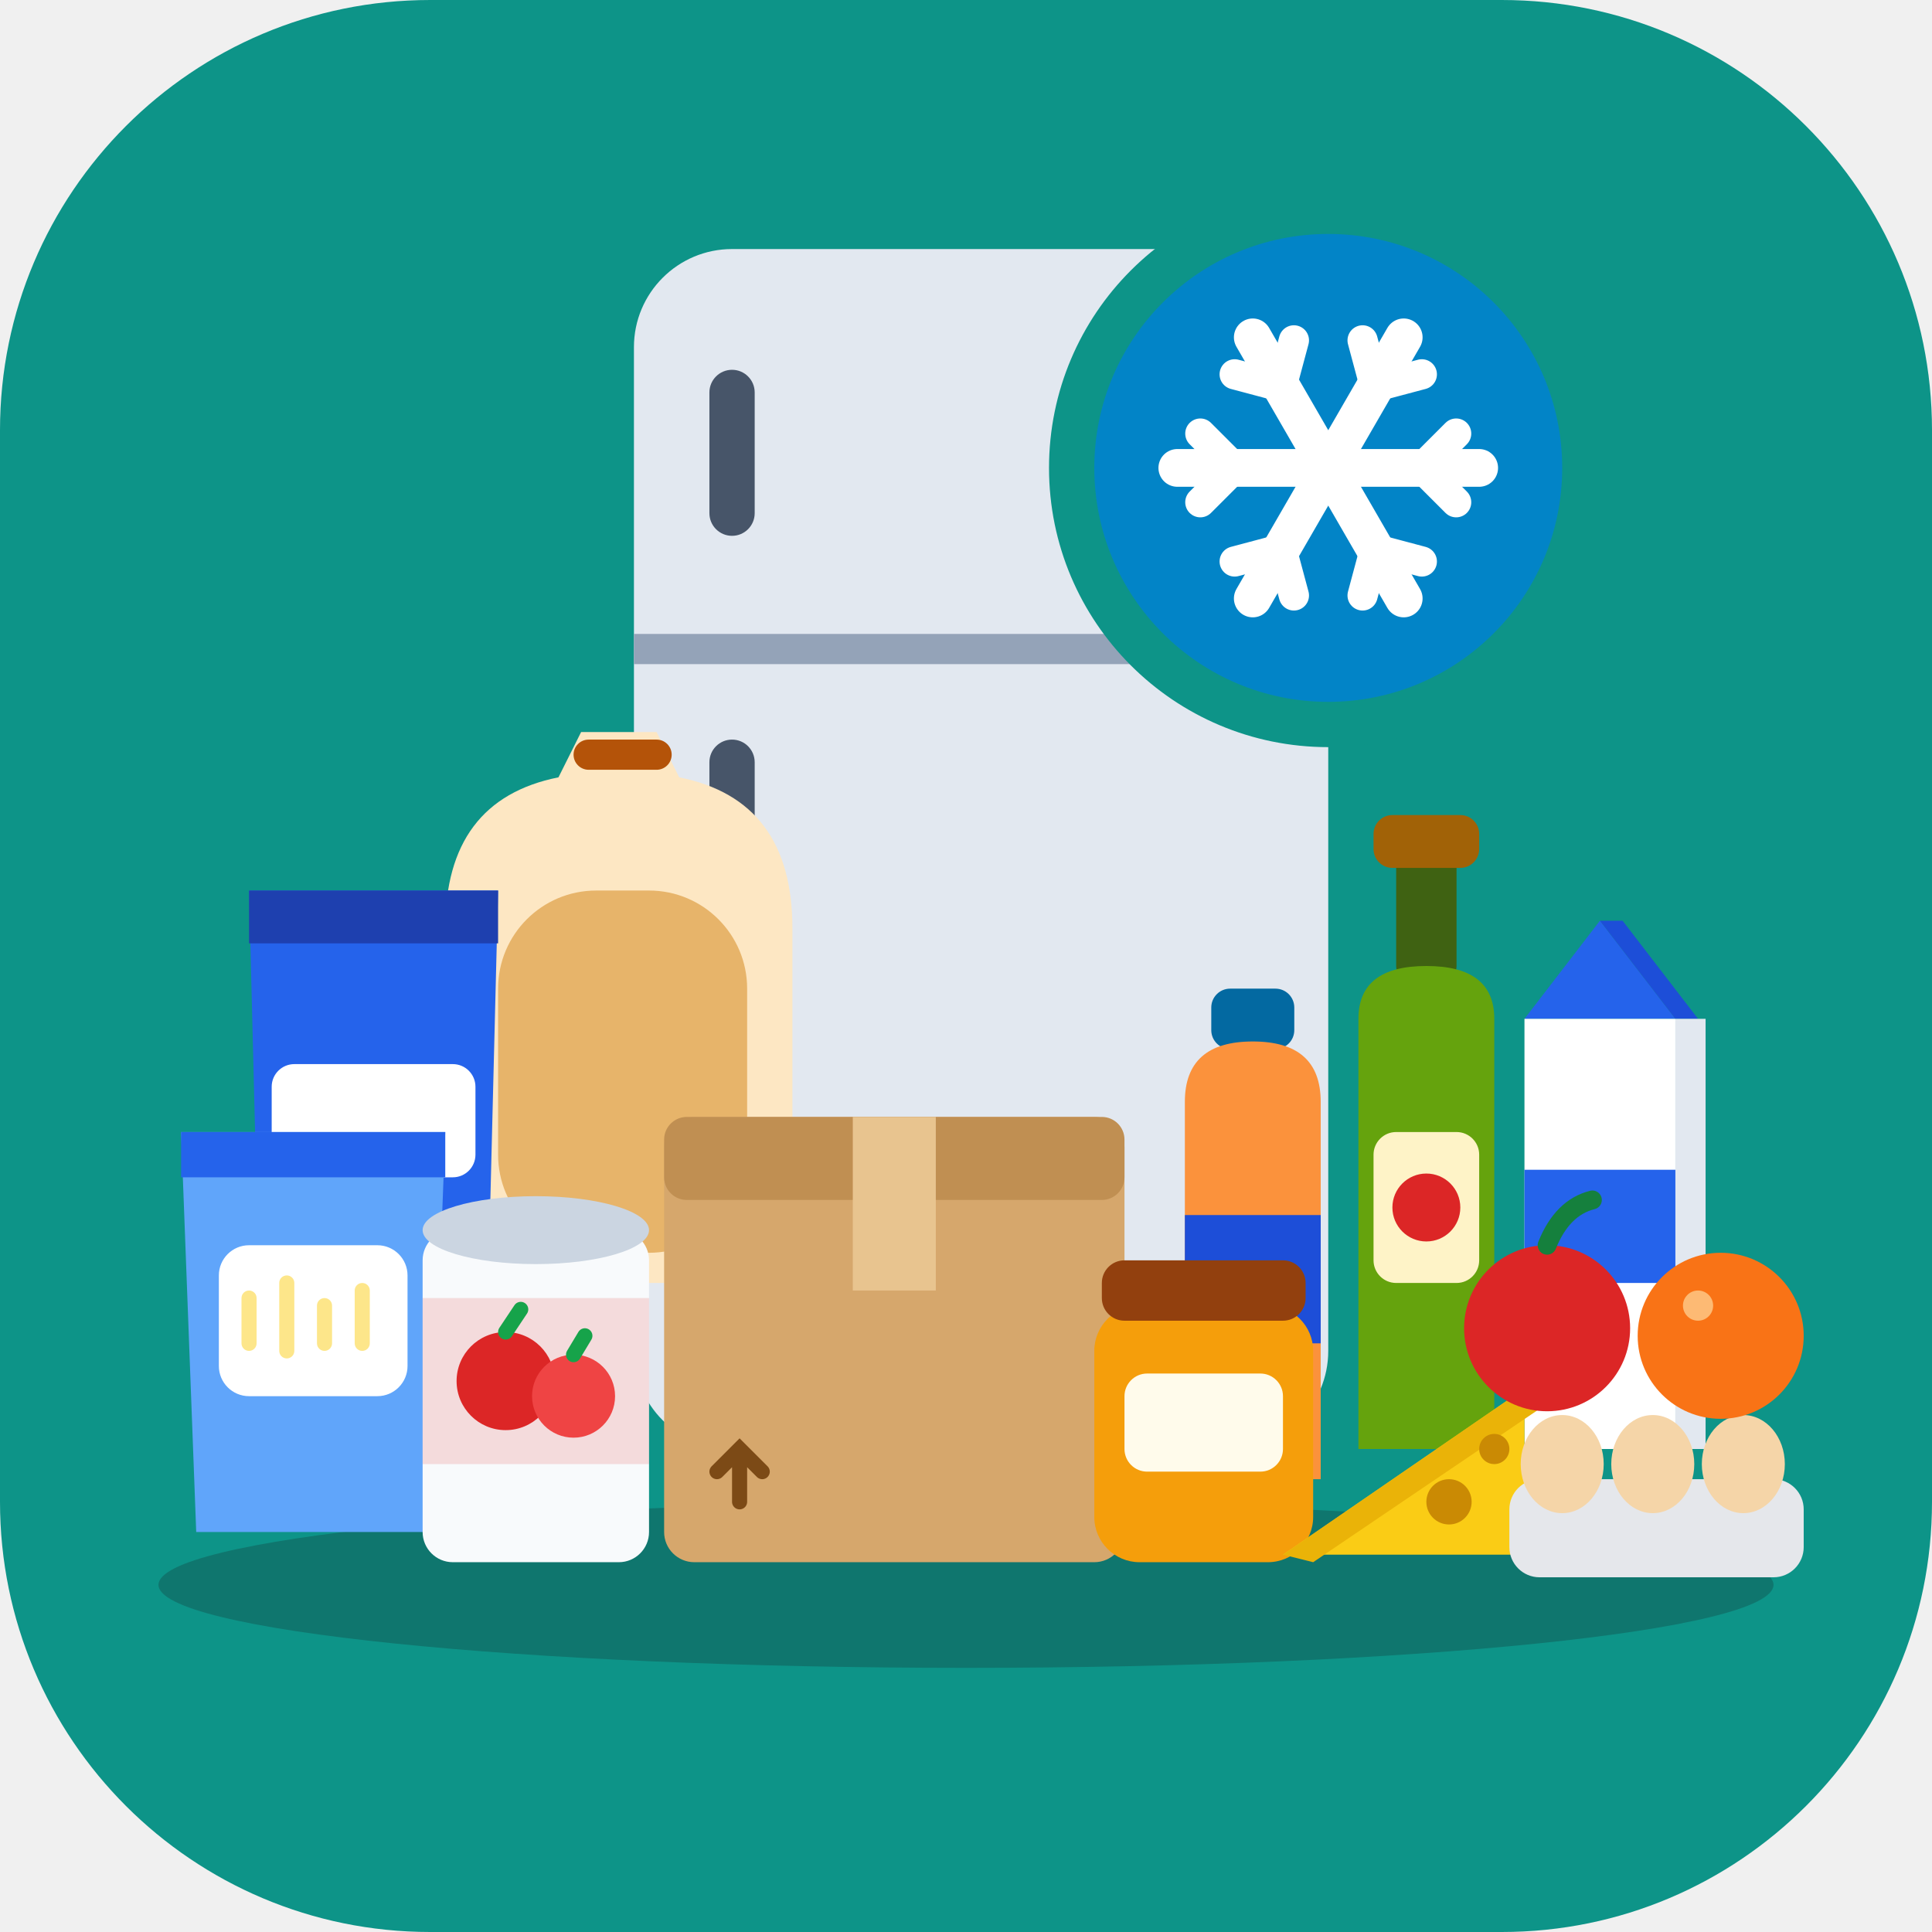
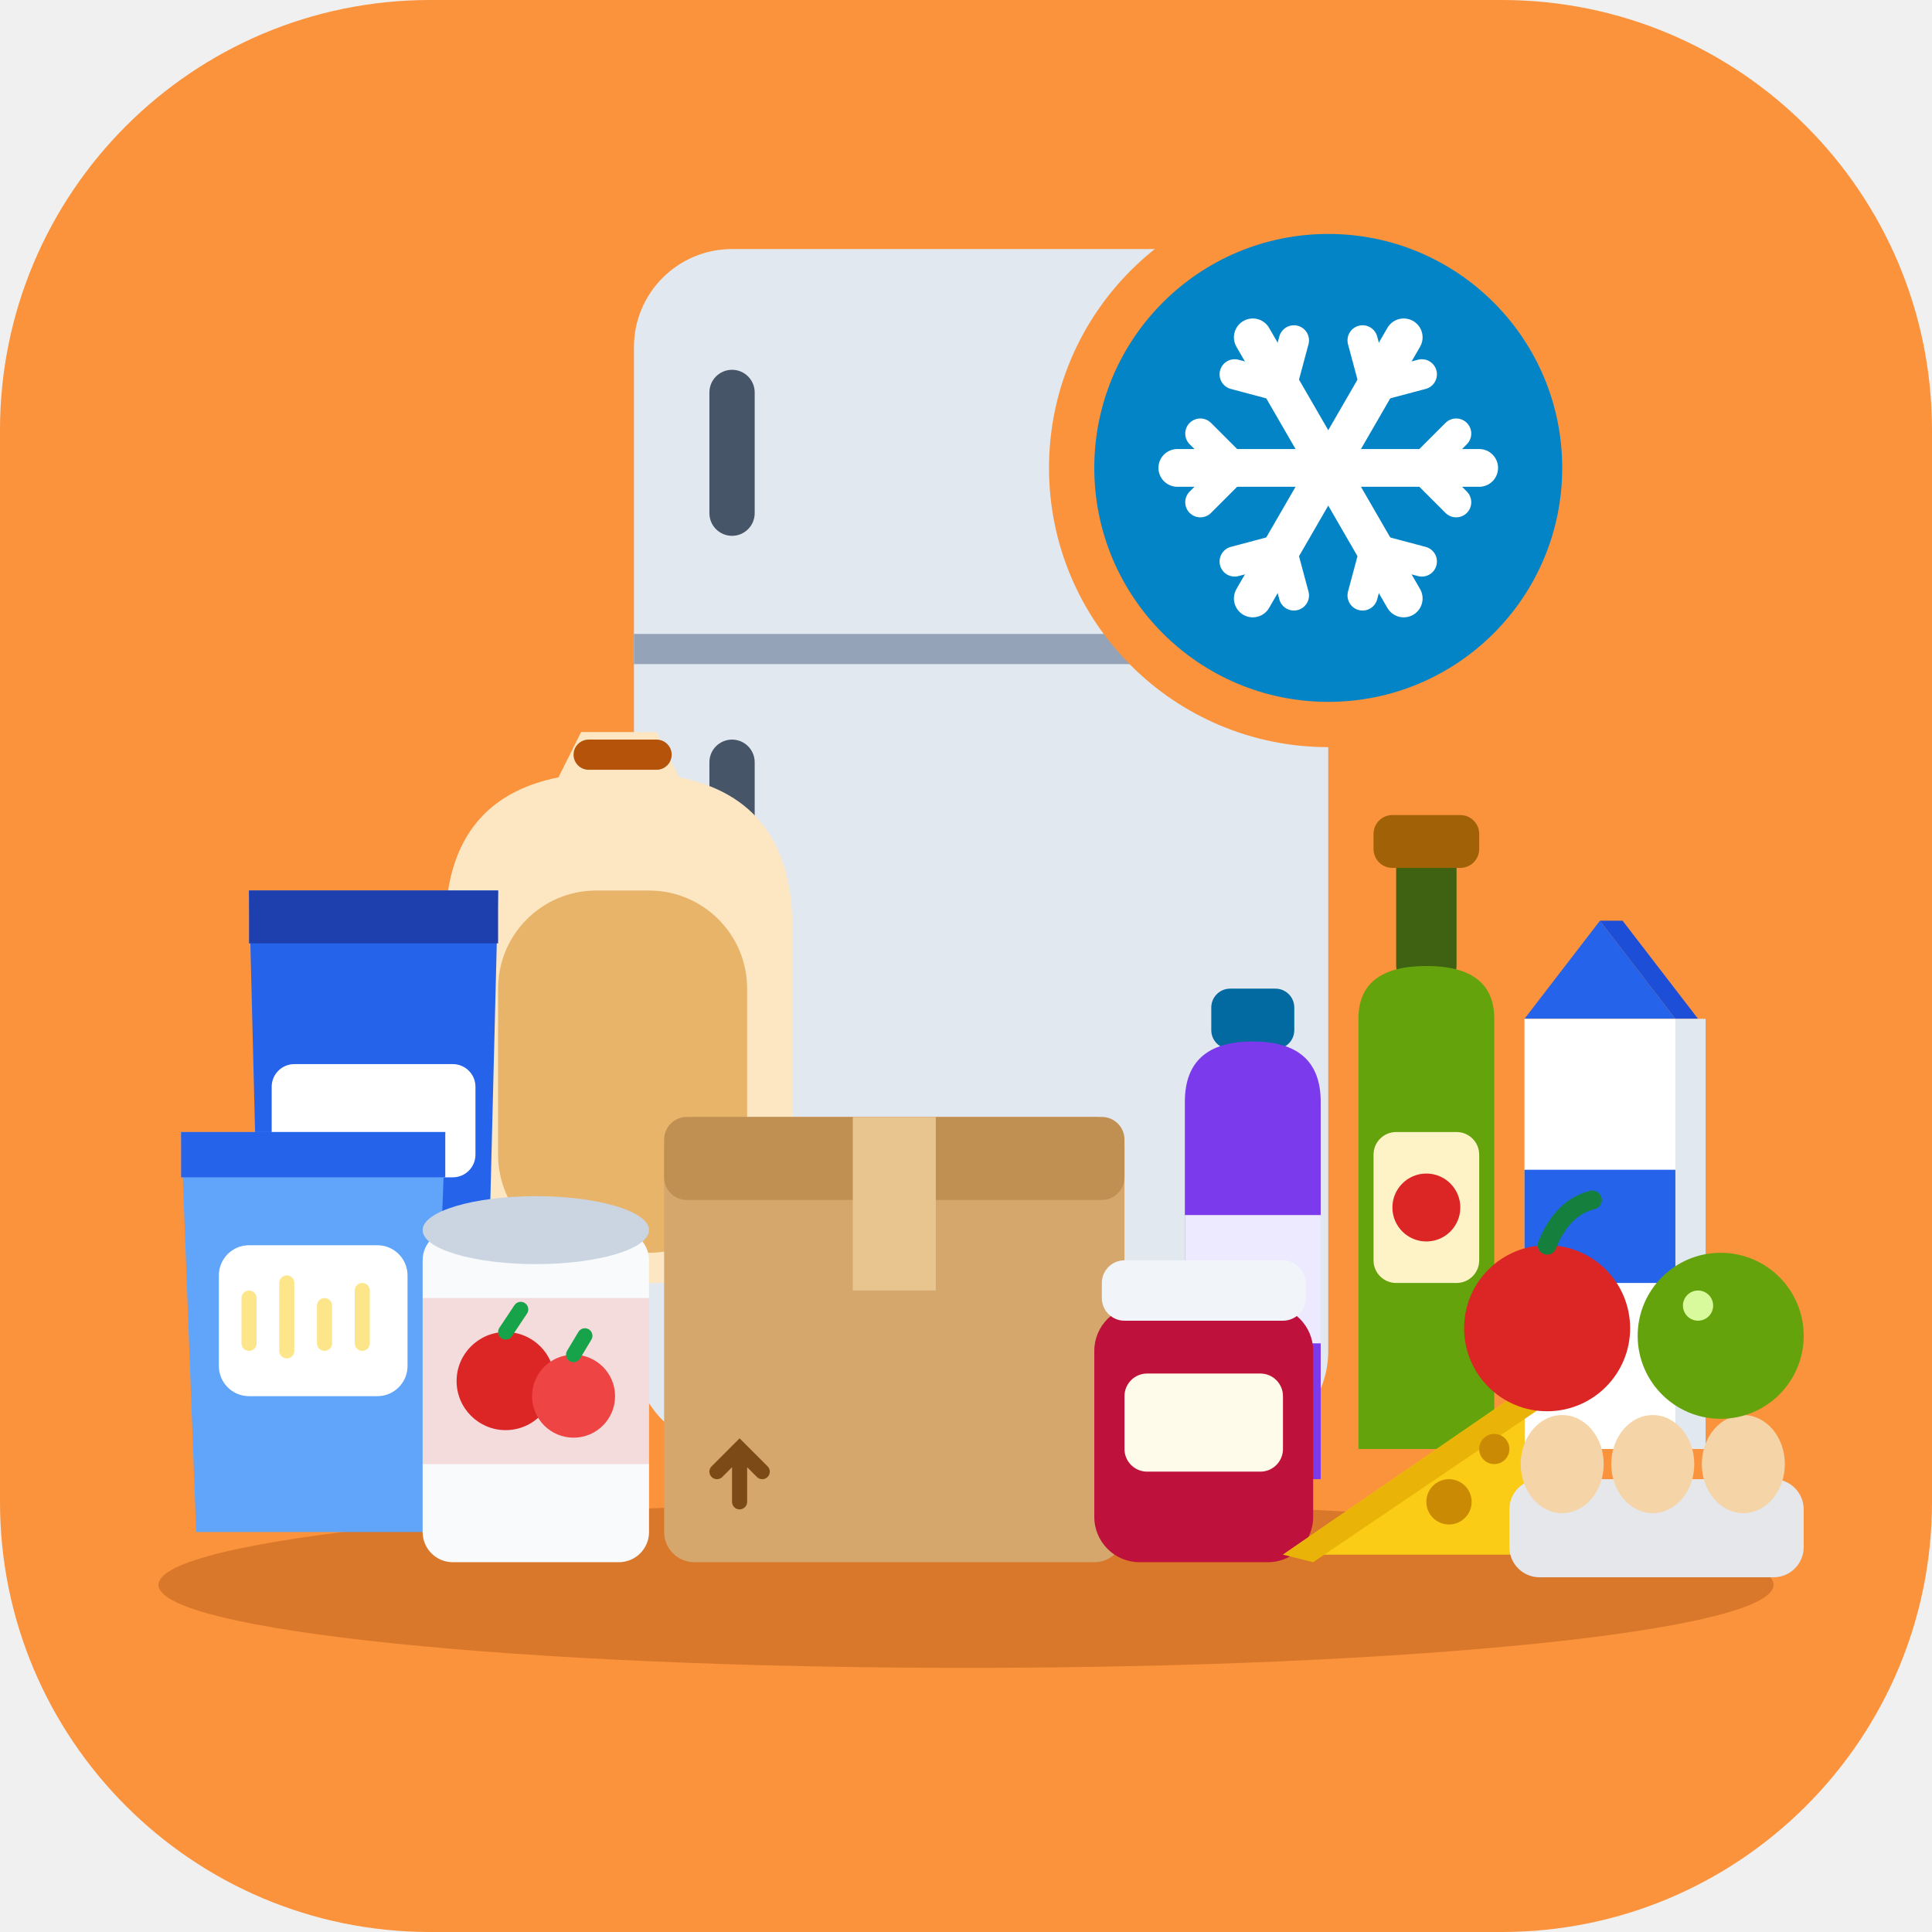
<svg xmlns="http://www.w3.org/2000/svg" viewBox="0 0 512 512" width="512" height="512">
-   <rect width="512" height="512" rx="114" fill="#0d9488" />
-   <ellipse cx="256" cy="420" rx="214" ry="22" fill="#0f766e" />
+   <rect width="512" height="512" rx="114" fill="#fb923c" />
+   <ellipse cx="256" cy="420" rx="214" ry="22" fill="#d9772a" />
  <rect x="168" y="66" width="184" height="318" rx="26" fill="#e2e8f0" />
  <rect x="168" y="168" width="184" height="8" fill="#94a3b8" />
  <rect x="188" y="98" width="12" height="44" rx="6" fill="#475569" />
  <rect x="188" y="196" width="12" height="70" rx="6" fill="#475569" />
-   <circle cx="352" cy="124" r="68" fill="#0284c7" stroke="#0d9488" stroke-width="12" />
+   <circle cx="352" cy="124" r="68" fill="#0284c7" stroke="#fb923c" stroke-width="12" />
  <line x1="312.0" y1="124.0" x2="392.0" y2="124.0" stroke="#ffffff" stroke-width="10" stroke-linecap="round" />
  <line x1="332.0" y1="89.4" x2="372.0" y2="158.6" stroke="#ffffff" stroke-width="10" stroke-linecap="round" />
  <line x1="372.0" y1="89.4" x2="332.0" y2="158.6" stroke="#ffffff" stroke-width="10" stroke-linecap="round" />
  <line x1="376.8" y1="124.0" x2="385.9" y2="114.9" stroke="#ffffff" stroke-width="8.0" stroke-linecap="round" />
  <line x1="376.8" y1="124.0" x2="385.9" y2="133.1" stroke="#ffffff" stroke-width="8.0" stroke-linecap="round" />
  <line x1="364.4" y1="145.5" x2="376.8" y2="148.8" stroke="#ffffff" stroke-width="8.0" stroke-linecap="round" />
  <line x1="364.4" y1="145.5" x2="361.1" y2="157.8" stroke="#ffffff" stroke-width="8.0" stroke-linecap="round" />
  <line x1="339.6" y1="145.5" x2="342.9" y2="157.8" stroke="#ffffff" stroke-width="8.0" stroke-linecap="round" />
  <line x1="339.6" y1="145.5" x2="327.2" y2="148.8" stroke="#ffffff" stroke-width="8.0" stroke-linecap="round" />
  <line x1="327.2" y1="124.0" x2="318.1" y2="133.1" stroke="#ffffff" stroke-width="8.0" stroke-linecap="round" />
  <line x1="327.2" y1="124.0" x2="318.1" y2="114.9" stroke="#ffffff" stroke-width="8.0" stroke-linecap="round" />
  <line x1="339.6" y1="102.5" x2="327.2" y2="99.2" stroke="#ffffff" stroke-width="8.0" stroke-linecap="round" />
  <line x1="339.6" y1="102.5" x2="342.9" y2="90.2" stroke="#ffffff" stroke-width="8.0" stroke-linecap="round" />
  <line x1="364.4" y1="102.5" x2="361.1" y2="90.2" stroke="#ffffff" stroke-width="8.0" stroke-linecap="round" />
  <line x1="364.4" y1="102.5" x2="376.8" y2="99.2" stroke="#ffffff" stroke-width="8.0" stroke-linecap="round" />
  <path d="M118 340 V246 q0 -34 30 -40 l6 -12 h20 l6 12 q30 6 30 40 V340 Z" fill="#fde7c3" />
  <rect x="132" y="236" width="66" height="96" rx="26" fill="#e7b46a" />
  <rect x="152" y="196" width="26" height="8" rx="4" fill="#b45309" />
  <rect x="370" y="226" width="16" height="34" rx="4" fill="#3f6212" />
  <rect x="364" y="216" width="28" height="14" rx="5" fill="#a16207" />
  <path d="M360 270 q0 -14 18 -14 q18 0 18 14 V384 H360 Z" fill="#65a30d" />
  <rect x="364" y="300" width="28" height="40" rx="6" fill="#fef3c7" />
  <circle cx="378" cy="320" r="9" fill="#dc2626" />
  <rect x="321" y="262" width="22" height="16" rx="5" fill="#0369a1" />
-   <path d="M314 292 q0 -16 18 -16 q18 0 18 16 V392 H314 Z" fill="#fb923c" />
-   <rect x="314" y="322" width="36" height="34" fill="#1d4ed8" />
+   <path d="M314 292 q0 -16 18 -16 q18 0 18 16 V392 H314 Z" fill="#7c3aed" />
+   <rect x="314" y="322" width="36" height="34" fill="#ede9fe" />
  <path d="M404 270 l20 -26 l20 26 Z" fill="#2563eb" />
  <rect x="404" y="270" width="40" height="114" fill="#ffffff" />
  <rect x="404" y="310" width="40" height="30" fill="#2563eb" />
  <path d="M424 244 l20 26 h6 l-20 -26 Z" fill="#1d4ed8" />
  <rect x="444" y="270" width="8" height="114" fill="#e2e8f0" />
  <path d="M66 236 h66 l-4 160 h-58 Z" fill="#2563eb" />
  <rect x="66" y="236" width="66" height="14" fill="#1e40af" />
  <rect x="72" y="282" width="54" height="30" rx="6" fill="#ffffff" />
  <path d="M48 300 h70 l-4 106 h-62 Z" fill="#60a5fa" />
  <rect x="48" y="300" width="70" height="12" fill="#2563eb" />
  <rect x="58" y="330" width="50" height="40" rx="8" fill="#ffffff" />
  <g fill="#fde68a">
    <rect x="64" y="342" width="4" height="16" rx="2" />
    <rect x="74" y="338" width="4" height="22" rx="2" />
    <rect x="84" y="344" width="4" height="14" rx="2" />
    <rect x="94" y="340" width="4" height="18" rx="2" />
  </g>
  <rect x="112" y="326" width="60" height="88" rx="8" fill="#f8fafc" />
  <ellipse cx="142" cy="326" rx="30" ry="9" fill="#cbd5e1" />
  <rect x="112" y="344" width="60" height="44" fill="#dc2626" opacity="0.15" />
  <circle cx="134" cy="366" r="13" fill="#dc2626" />
  <circle cx="152" cy="370" r="11" fill="#ef4444" />
  <path d="M134 353 l4 -6 M152 359 l3 -5" stroke="#16a34a" stroke-width="4" stroke-linecap="round" />
  <rect x="176" y="296" width="122" height="118" rx="8" fill="#d6a76c" />
  <rect x="176" y="296" width="122" height="22" rx="6" fill="#c08f52" />
  <rect x="226" y="296" width="22" height="46" fill="#e8c48f" />
  <path d="M196 384 v14 M190 390 l6 -6 l6 6" stroke="#7c4a16" stroke-width="4" fill="none" stroke-linecap="round" />
-   <rect x="290" y="346" width="58" height="68" rx="12" fill="#f59e0b" />
-   <rect x="292" y="334" width="54" height="16" rx="6" fill="#92400e" />
+   <rect x="290" y="346" width="58" height="68" rx="12" fill="#be123c" />
+   <rect x="292" y="334" width="54" height="16" rx="6" fill="#f1f5f9" />
  <rect x="298" y="364" width="42" height="26" rx="6" fill="#fffbeb" />
  <path d="M340 412 L404 412 L404 368 Z" fill="#facc15" />
  <path d="M340 412 L404 368 L410 372 L348 414 Z" fill="#eab308" />
  <circle cx="384" cy="398" r="6" fill="#ca8a04" />
  <circle cx="396" cy="384" r="4" fill="#ca8a04" />
  <rect x="400" y="392" width="78" height="26" rx="8" fill="#e5e7eb" />
  <ellipse cx="414" cy="388" rx="11" ry="13" fill="#f5d5a8" />
  <ellipse cx="438" cy="388" rx="11" ry="13" fill="#f5d5a8" />
  <ellipse cx="462" cy="388" rx="11" ry="13" fill="#f5d5a8" />
  <circle cx="410" cy="352" r="22" fill="#dc2626" />
  <path d="M410 330 q4 -10 12 -12" stroke="#15803d" stroke-width="5" fill="none" stroke-linecap="round" />
-   <circle cx="456" cy="354" r="22" fill="#f97316" />
-   <circle cx="450" cy="346" r="4" fill="#fdba74" />
+   <circle cx="456" cy="354" r="22" fill="#65a30d" />
+   <circle cx="450" cy="346" r="4" fill="#d9f99d" />
</svg>
